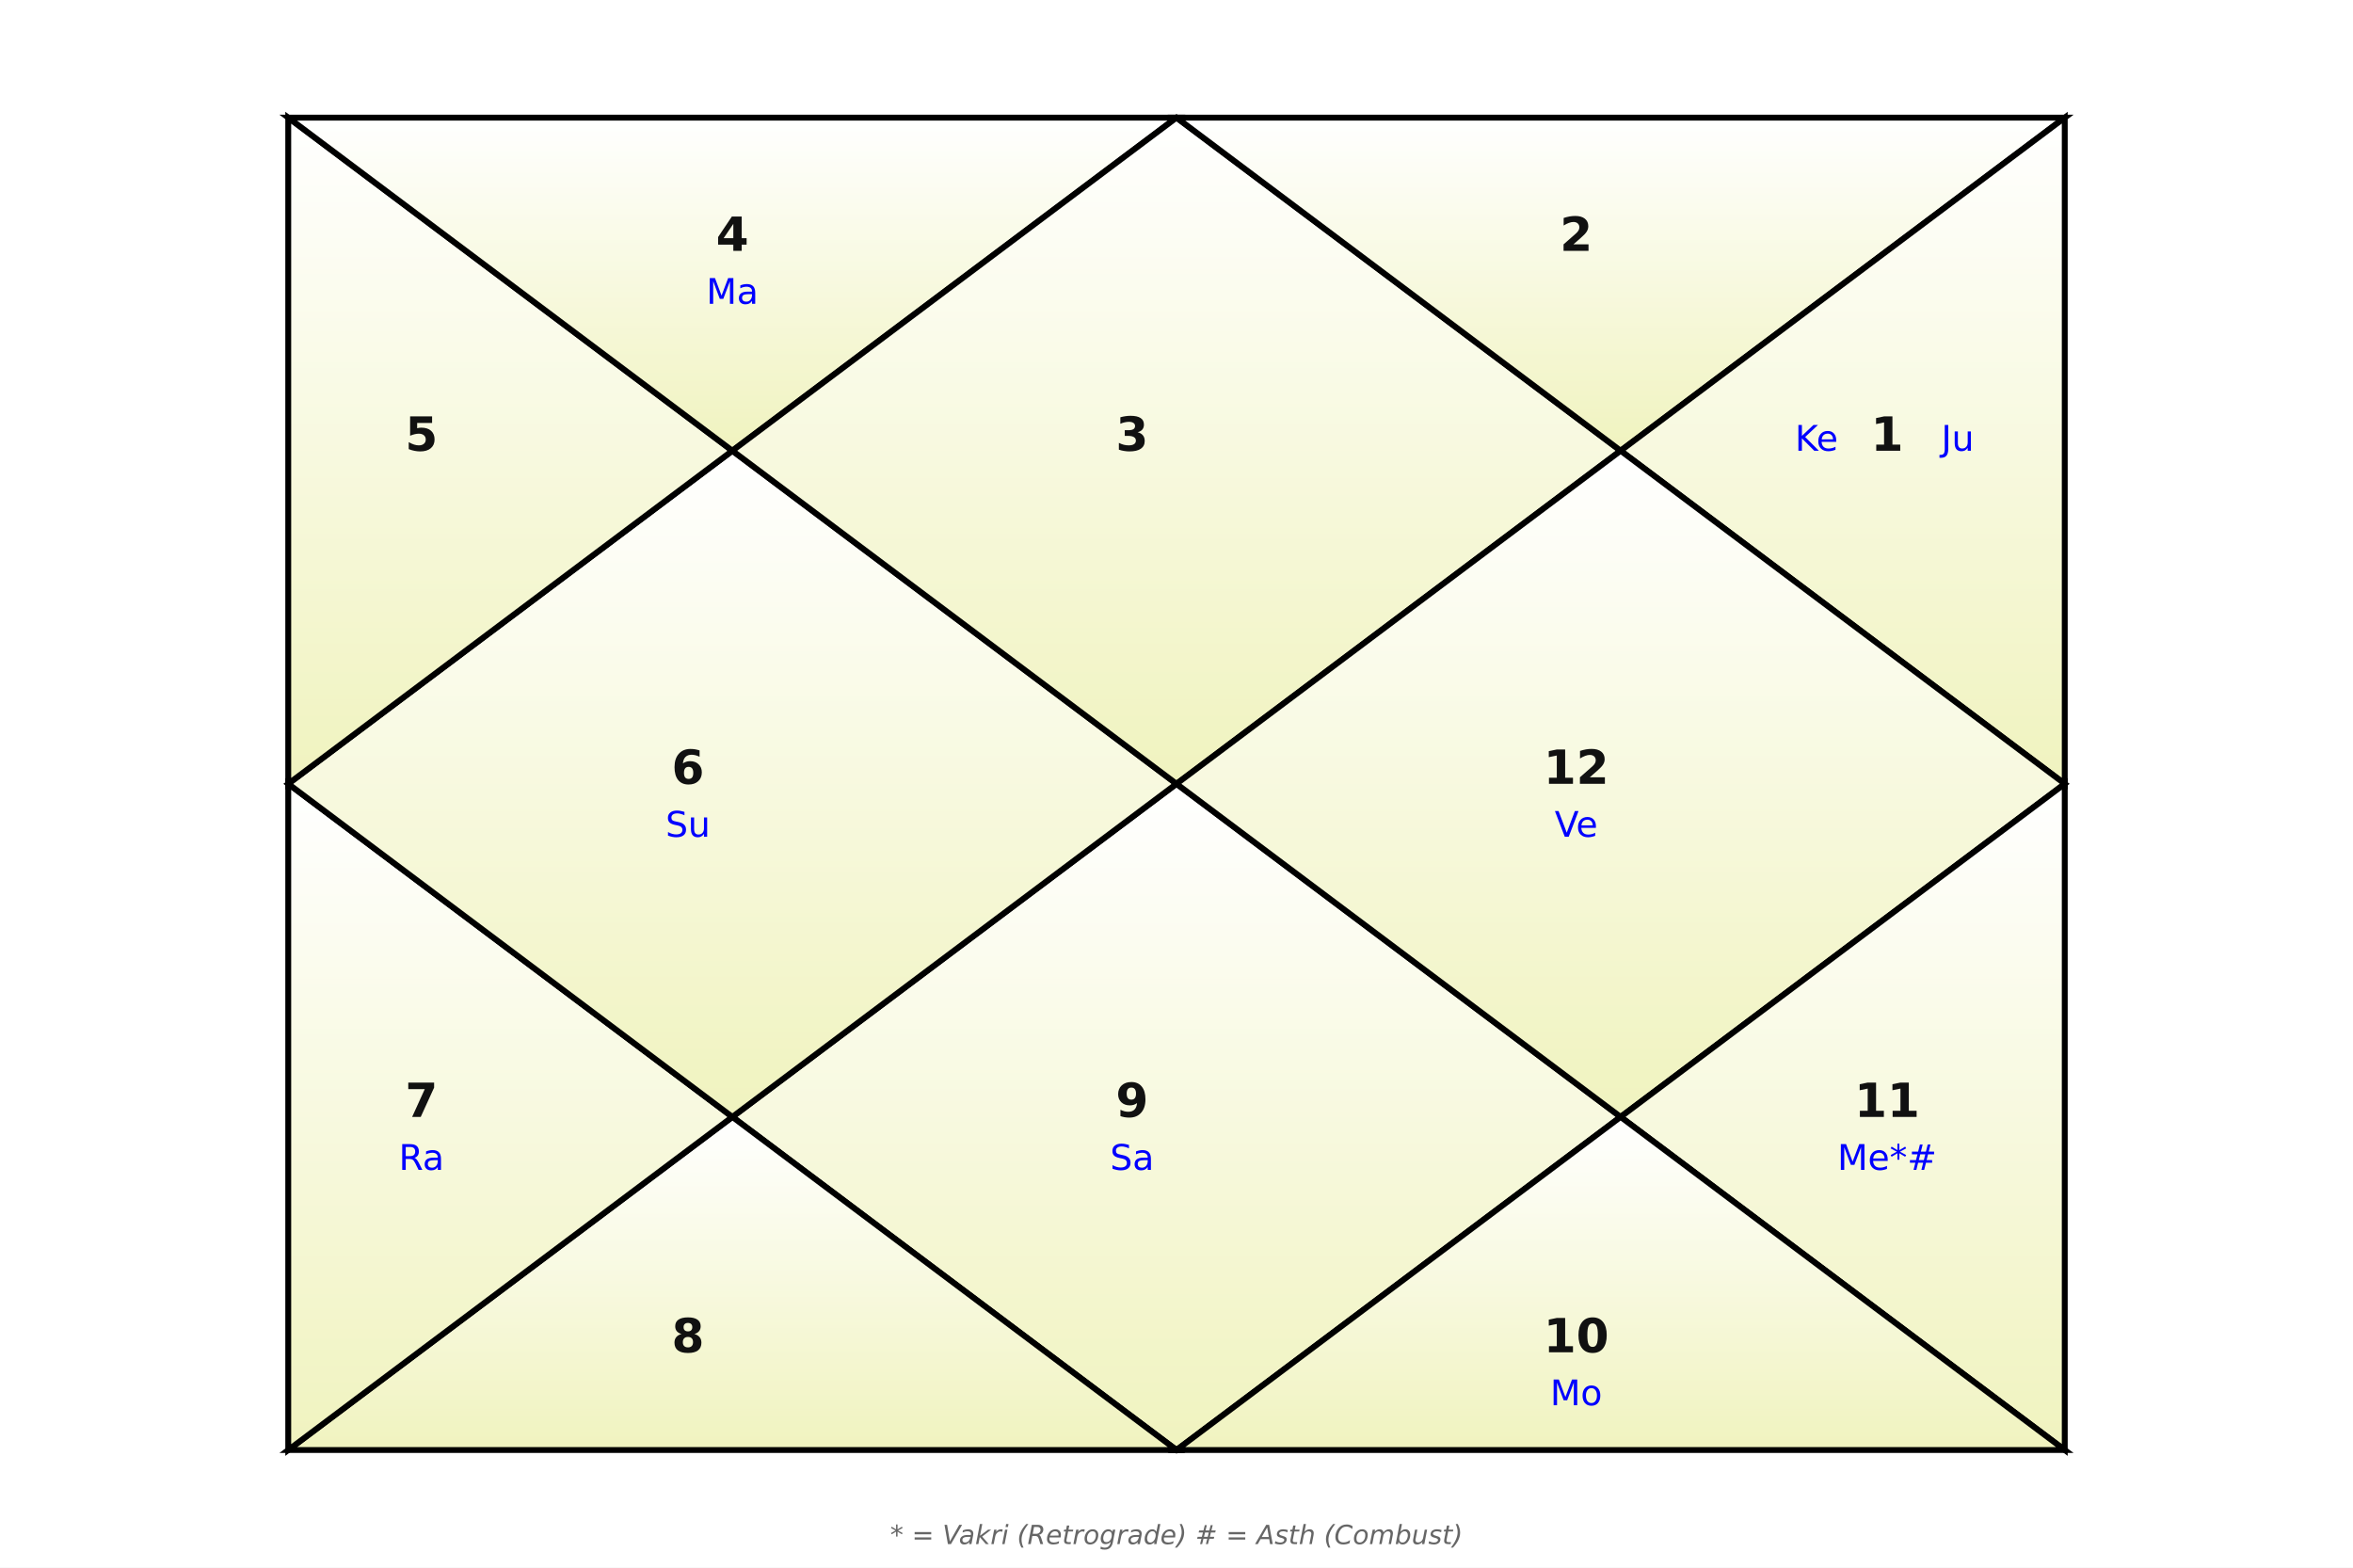
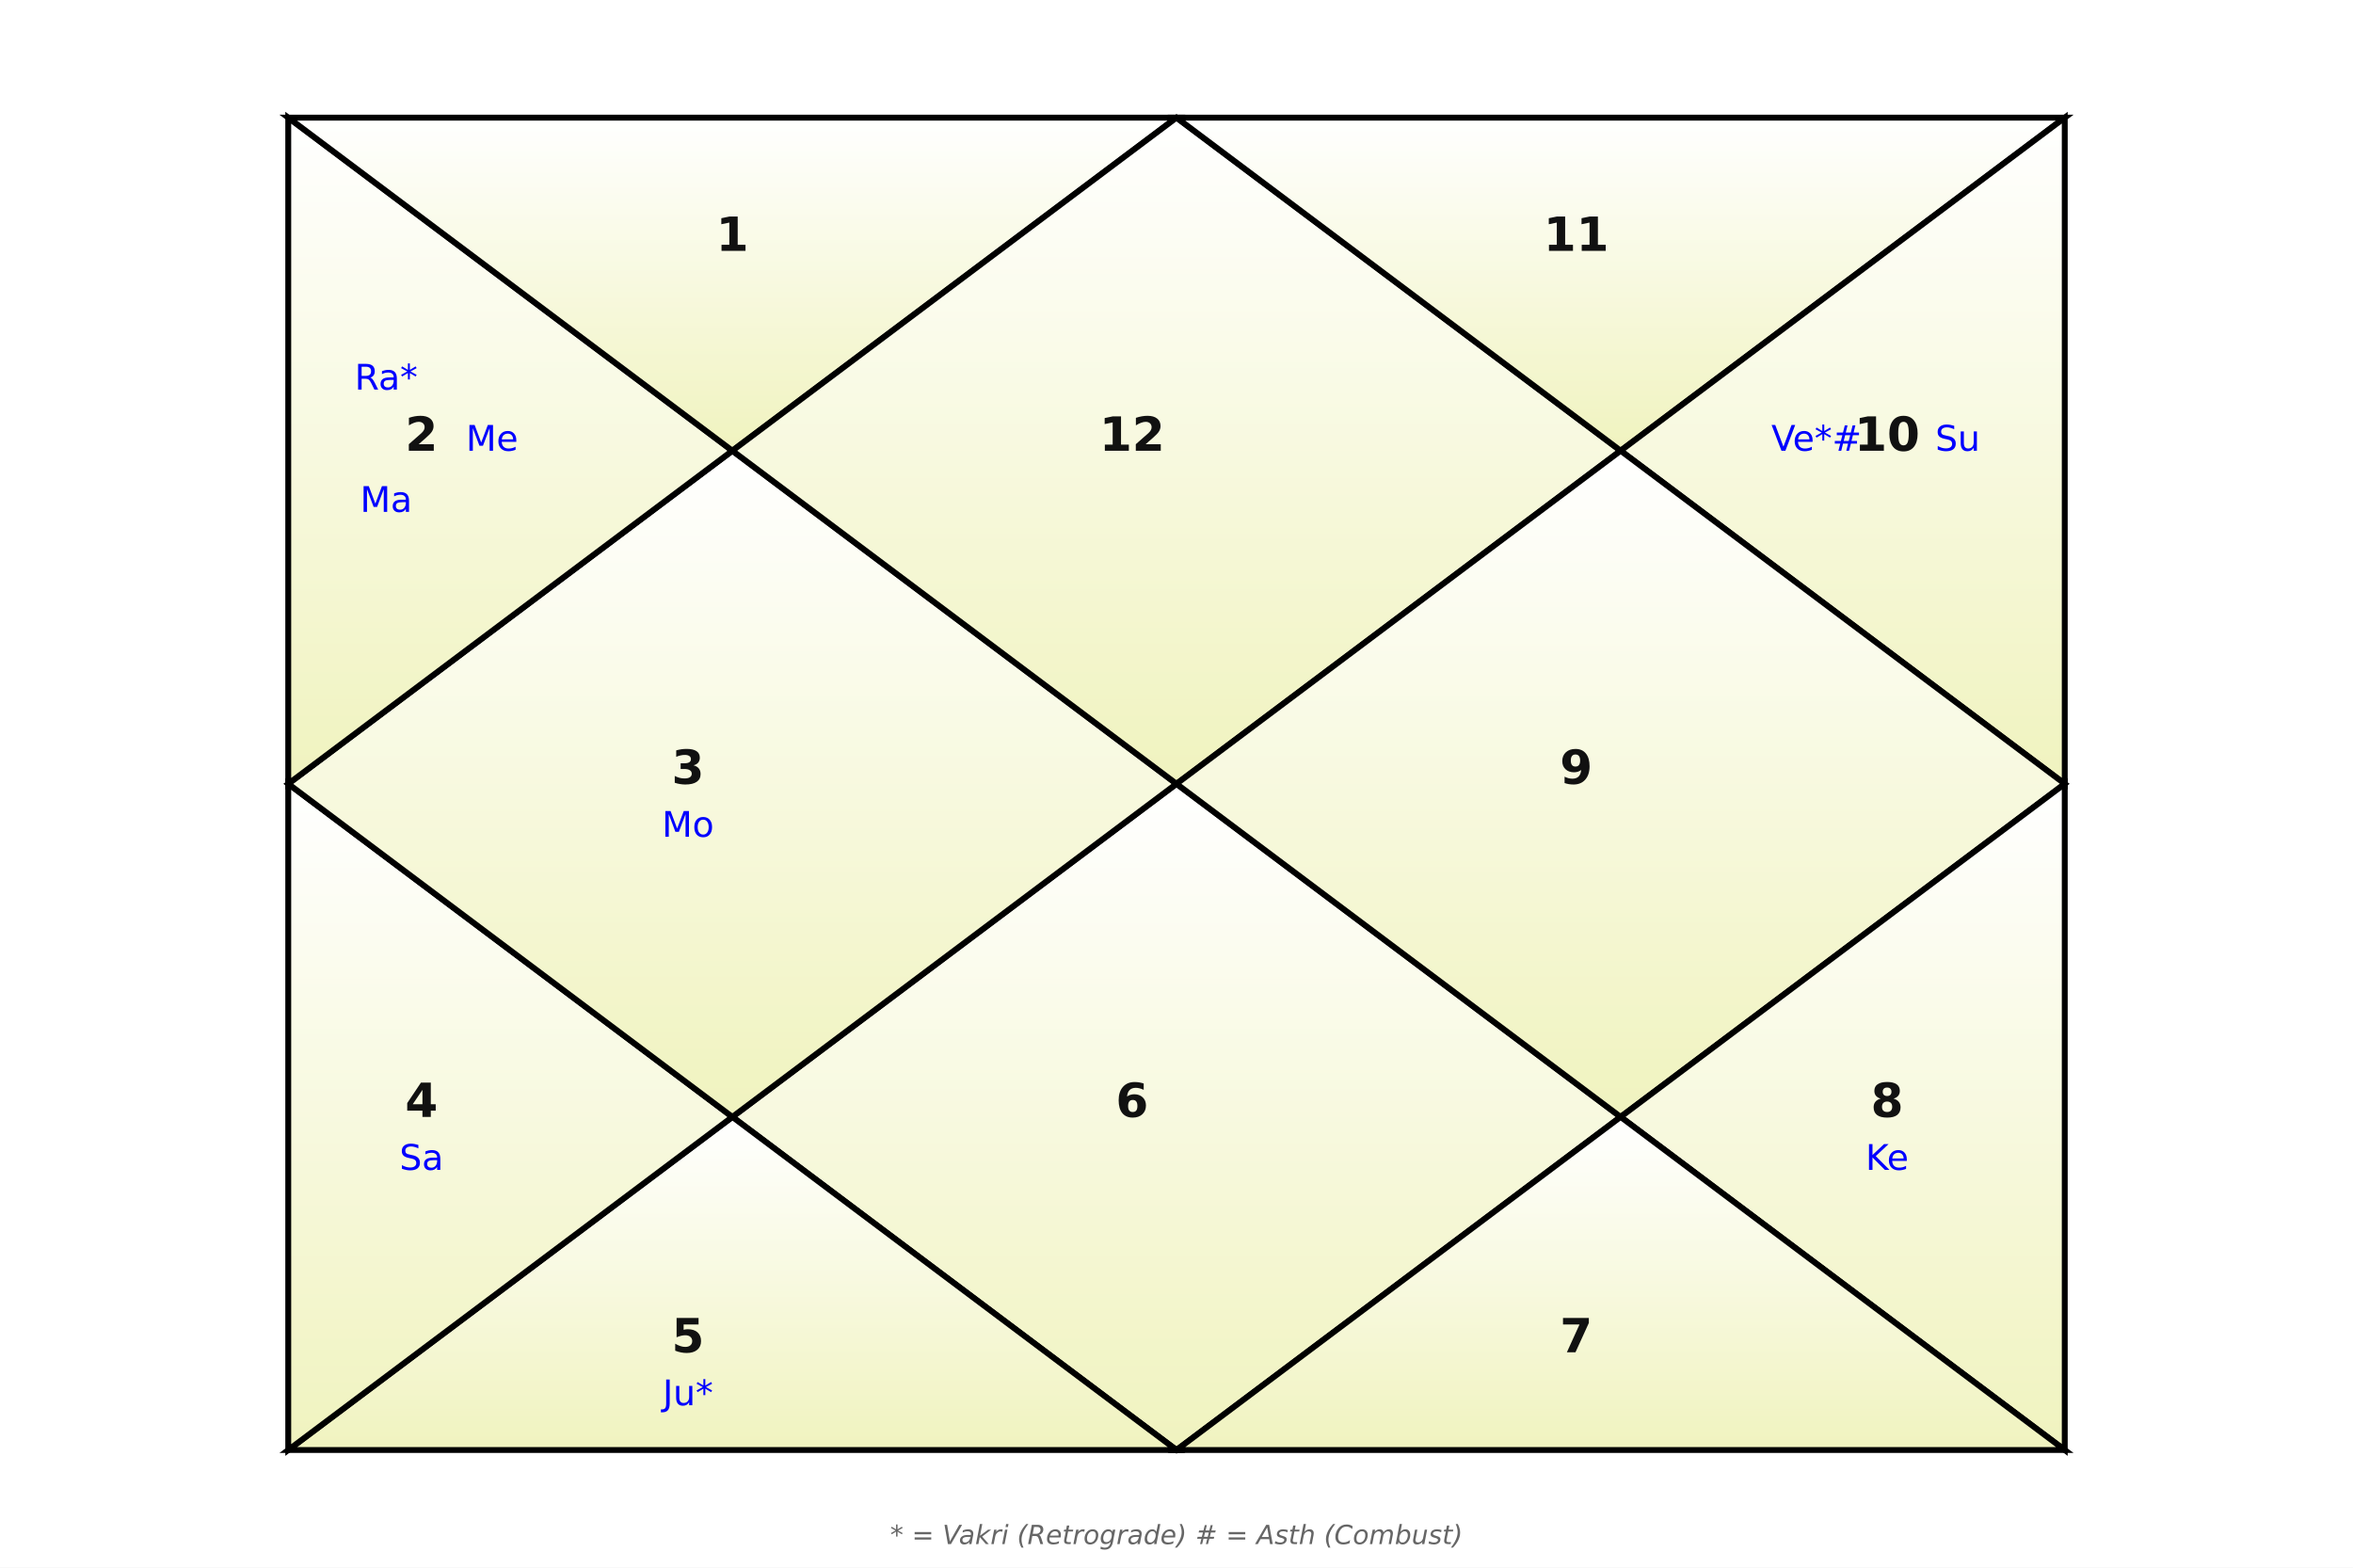
<svg xmlns="http://www.w3.org/2000/svg" baseProfile="full" height="100%" version="1.1" viewBox="0 0 800 533" width="100%">
  <defs>
    <linearGradient id="houseGrad" x1="0" x2="0" y1="0" y2="1">
      <stop offset="0" stop-color="white" />
      <stop offset="1" stop-color="#f0f3bf" />
    </linearGradient>
  </defs>
  <rect fill="white" height="533" width="800" x="0" y="0" />
  <polygon fill="url(#houseGrad)" points="249.0,379.75 400.0,493.0 551.0,379.75 400.0,266.5" stroke="#000" stroke-width="2" />
  <polygon fill="url(#houseGrad)" points="249.0,379.75 98.0,493.0 400.0,493.0" stroke="#000" stroke-width="2" />
  <polygon fill="url(#houseGrad)" points="98.0,266.5 98.0,493.0 249.0,379.75" stroke="#000" stroke-width="2" />
  <polygon fill="url(#houseGrad)" points="98.0,266.5 249.0,379.75 400.0,266.5 249.0,153.25" stroke="#000" stroke-width="2" />
  <polygon fill="url(#houseGrad)" points="98.0,40.0 98.0,266.5 249.0,153.25" stroke="#000" stroke-width="2" />
  <polygon fill="url(#houseGrad)" points="98.0,40.0 249.0,153.25 400.0,40.0" stroke="#000" stroke-width="2" />
  <polygon fill="url(#houseGrad)" points="249.0,153.25 400.0,266.5 551.0,153.25 400.0,40.0" stroke="#000" stroke-width="2" />
  <polygon fill="url(#houseGrad)" points="400.0,40.0 551.0,153.25 702.0,40.0" stroke="#000" stroke-width="2" />
  <polygon fill="url(#houseGrad)" points="551.0,153.25 702.0,266.5 702.0,40.0" stroke="#000" stroke-width="2" />
  <polygon fill="url(#houseGrad)" points="551.0,153.25 400.0,266.5 551.0,379.75 702.0,266.5" stroke="#000" stroke-width="2" />
  <polygon fill="url(#houseGrad)" points="551.0,379.75 702.0,493.0 702.0,266.5" stroke="#000" stroke-width="2" />
  <polygon fill="url(#houseGrad)" points="551.0,379.75 400.0,493.0 702.0,493.0" stroke="#000" stroke-width="2" />
-   <text fill="#111111" font-family="DejaVu Sans, Arial, sans-serif" font-size="16" font-weight="bold" text-anchor="middle" x="384.9" y="153.25">3</text>
-   <text fill="#111111" font-family="DejaVu Sans, Arial, sans-serif" font-size="16" font-weight="bold" text-anchor="middle" x="249.0" y="85.3">4</text>
-   <text fill="#0000ff" font-family="DejaVu Sans, Arial, sans-serif" font-size="12" text-anchor="middle" x="249.0" y="103.3">Ma</text>
-   <text fill="#111111" font-family="DejaVu Sans, Arial, sans-serif" font-size="16" font-weight="bold" text-anchor="middle" x="143.3" y="153.25">5</text>
-   <text fill="#111111" font-family="DejaVu Sans, Arial, sans-serif" font-size="16" font-weight="bold" text-anchor="middle" x="233.9" y="266.5">6</text>
-   <text fill="#0000ff" font-family="DejaVu Sans, Arial, sans-serif" font-size="12" text-anchor="middle" x="233.9" y="284.5">Su</text>
-   <text fill="#111111" font-family="DejaVu Sans, Arial, sans-serif" font-size="16" font-weight="bold" text-anchor="middle" x="143.3" y="379.75">7</text>
-   <text fill="#0000ff" font-family="DejaVu Sans, Arial, sans-serif" font-size="12" text-anchor="middle" x="143.3" y="397.75">Ra</text>
-   <text fill="#111111" font-family="DejaVu Sans, Arial, sans-serif" font-size="16" font-weight="bold" text-anchor="middle" x="233.9" y="459.78">8</text>
-   <text fill="#111111" font-family="DejaVu Sans, Arial, sans-serif" font-size="16" font-weight="bold" text-anchor="middle" x="384.9" y="379.75">9</text>
-   <text fill="#0000ff" font-family="DejaVu Sans, Arial, sans-serif" font-size="12" text-anchor="middle" x="384.9" y="397.75">Sa</text>
-   <text fill="#111111" font-family="DejaVu Sans, Arial, sans-serif" font-size="16" font-weight="bold" text-anchor="middle" x="535.9" y="459.78">10</text>
-   <text fill="#0000ff" font-family="DejaVu Sans, Arial, sans-serif" font-size="12" text-anchor="middle" x="535.9" y="477.78">Mo</text>
-   <text fill="#111111" font-family="DejaVu Sans, Arial, sans-serif" font-size="16" font-weight="bold" text-anchor="middle" x="641.6" y="379.75">11</text>
-   <text fill="#0000ff" font-family="DejaVu Sans, Arial, sans-serif" font-size="12" text-anchor="middle" x="641.6" y="397.75">Me*#</text>
-   <text fill="#111111" font-family="DejaVu Sans, Arial, sans-serif" font-size="16" font-weight="bold" text-anchor="middle" x="535.9" y="266.5">12</text>
-   <text fill="#0000ff" font-family="DejaVu Sans, Arial, sans-serif" font-size="12" text-anchor="middle" x="535.9" y="284.5">Ve</text>
-   <text fill="#111111" font-family="DejaVu Sans, Arial, sans-serif" font-size="16" font-weight="bold" text-anchor="middle" x="641.6" y="153.25">1</text>
-   <text fill="#0000ff" font-family="DejaVu Sans, Arial, sans-serif" font-size="12" text-anchor="middle" x="665.6" y="153.25">Ju</text>
-   <text fill="#0000ff" font-family="DejaVu Sans, Arial, sans-serif" font-size="12" text-anchor="middle" x="617.6" y="153.25">Ke</text>
-   <text fill="#111111" font-family="DejaVu Sans, Arial, sans-serif" font-size="16" font-weight="bold" text-anchor="middle" x="535.9" y="85.3">2</text>
+   <text fill="#111111" font-family="DejaVu Sans, Arial, sans-serif" font-size="16" font-weight="bold" text-anchor="middle" x="384.9" y="153.25">12</text>
+   <text fill="#111111" font-family="DejaVu Sans, Arial, sans-serif" font-size="16" font-weight="bold" text-anchor="middle" x="249.0" y="85.3">1</text>
+   <text fill="#111111" font-family="DejaVu Sans, Arial, sans-serif" font-size="16" font-weight="bold" text-anchor="middle" x="143.3" y="153.25">2</text>
+   <text fill="#0000ff" font-family="DejaVu Sans, Arial, sans-serif" font-size="12" text-anchor="middle" x="167.3" y="153.25">Me</text>
+   <text fill="#0000ff" font-family="DejaVu Sans, Arial, sans-serif" font-size="12" text-anchor="middle" x="131.3" y="174.035">Ma</text>
+   <text fill="#0000ff" font-family="DejaVu Sans, Arial, sans-serif" font-size="12" text-anchor="middle" x="131.3" y="132.465">Ra*</text>
+   <text fill="#111111" font-family="DejaVu Sans, Arial, sans-serif" font-size="16" font-weight="bold" text-anchor="middle" x="233.9" y="266.5">3</text>
+   <text fill="#0000ff" font-family="DejaVu Sans, Arial, sans-serif" font-size="12" text-anchor="middle" x="233.9" y="284.5">Mo</text>
+   <text fill="#111111" font-family="DejaVu Sans, Arial, sans-serif" font-size="16" font-weight="bold" text-anchor="middle" x="143.3" y="379.75">4</text>
+   <text fill="#0000ff" font-family="DejaVu Sans, Arial, sans-serif" font-size="12" text-anchor="middle" x="143.3" y="397.75">Sa</text>
+   <text fill="#111111" font-family="DejaVu Sans, Arial, sans-serif" font-size="16" font-weight="bold" text-anchor="middle" x="233.9" y="459.78">5</text>
+   <text fill="#0000ff" font-family="DejaVu Sans, Arial, sans-serif" font-size="12" text-anchor="middle" x="233.9" y="477.78">Ju*</text>
+   <text fill="#111111" font-family="DejaVu Sans, Arial, sans-serif" font-size="16" font-weight="bold" text-anchor="middle" x="384.9" y="379.75">6</text>
+   <text fill="#111111" font-family="DejaVu Sans, Arial, sans-serif" font-size="16" font-weight="bold" text-anchor="middle" x="535.9" y="459.78">7</text>
+   <text fill="#111111" font-family="DejaVu Sans, Arial, sans-serif" font-size="16" font-weight="bold" text-anchor="middle" x="641.6" y="379.75">8</text>
+   <text fill="#0000ff" font-family="DejaVu Sans, Arial, sans-serif" font-size="12" text-anchor="middle" x="641.6" y="397.75">Ke</text>
+   <text fill="#111111" font-family="DejaVu Sans, Arial, sans-serif" font-size="16" font-weight="bold" text-anchor="middle" x="535.9" y="266.5">9</text>
+   <text fill="#111111" font-family="DejaVu Sans, Arial, sans-serif" font-size="16" font-weight="bold" text-anchor="middle" x="641.6" y="153.25">10</text>
+   <text fill="#0000ff" font-family="DejaVu Sans, Arial, sans-serif" font-size="12" text-anchor="middle" x="665.6" y="153.25">Su</text>
+   <text fill="#0000ff" font-family="DejaVu Sans, Arial, sans-serif" font-size="12" text-anchor="middle" x="617.6" y="153.25">Ve*#</text>
+   <text fill="#111111" font-family="DejaVu Sans, Arial, sans-serif" font-size="16" font-weight="bold" text-anchor="middle" x="535.9" y="85.3">11</text>
  <text fill="#666" font-family="DejaVu Sans" font-size="9" font-style="italic" text-anchor="middle" x="400.0" y="525">* = Vakri (Retrograde)  # = Asth (Combust)</text>
</svg>
